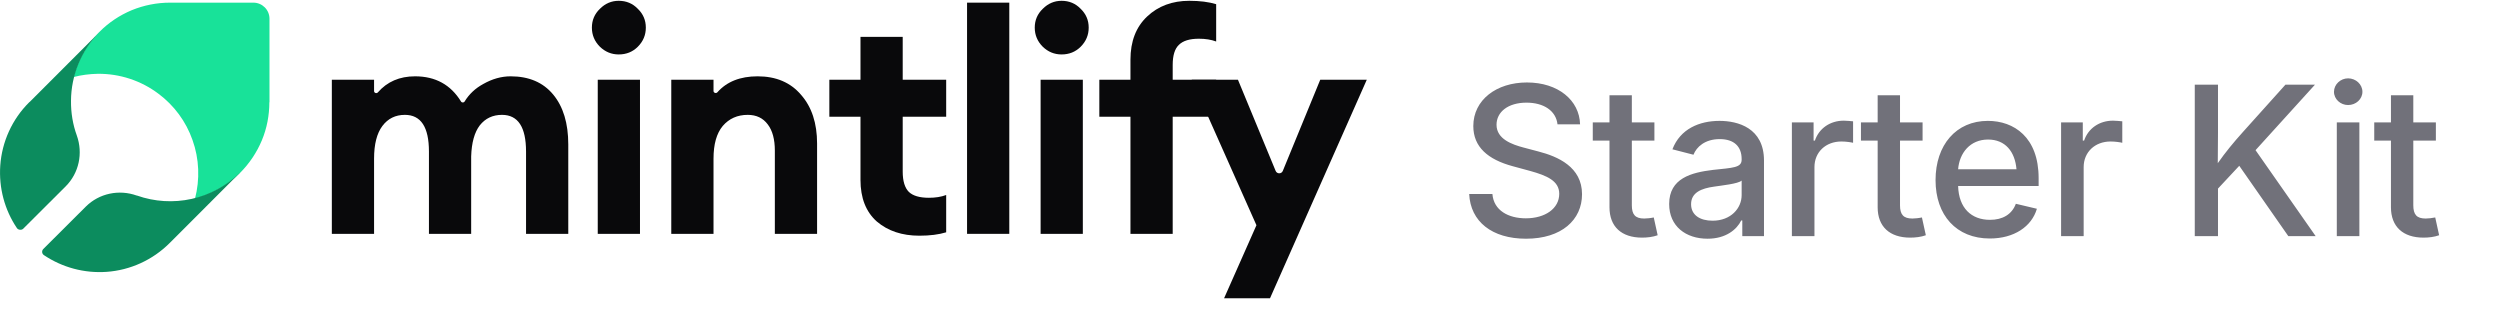
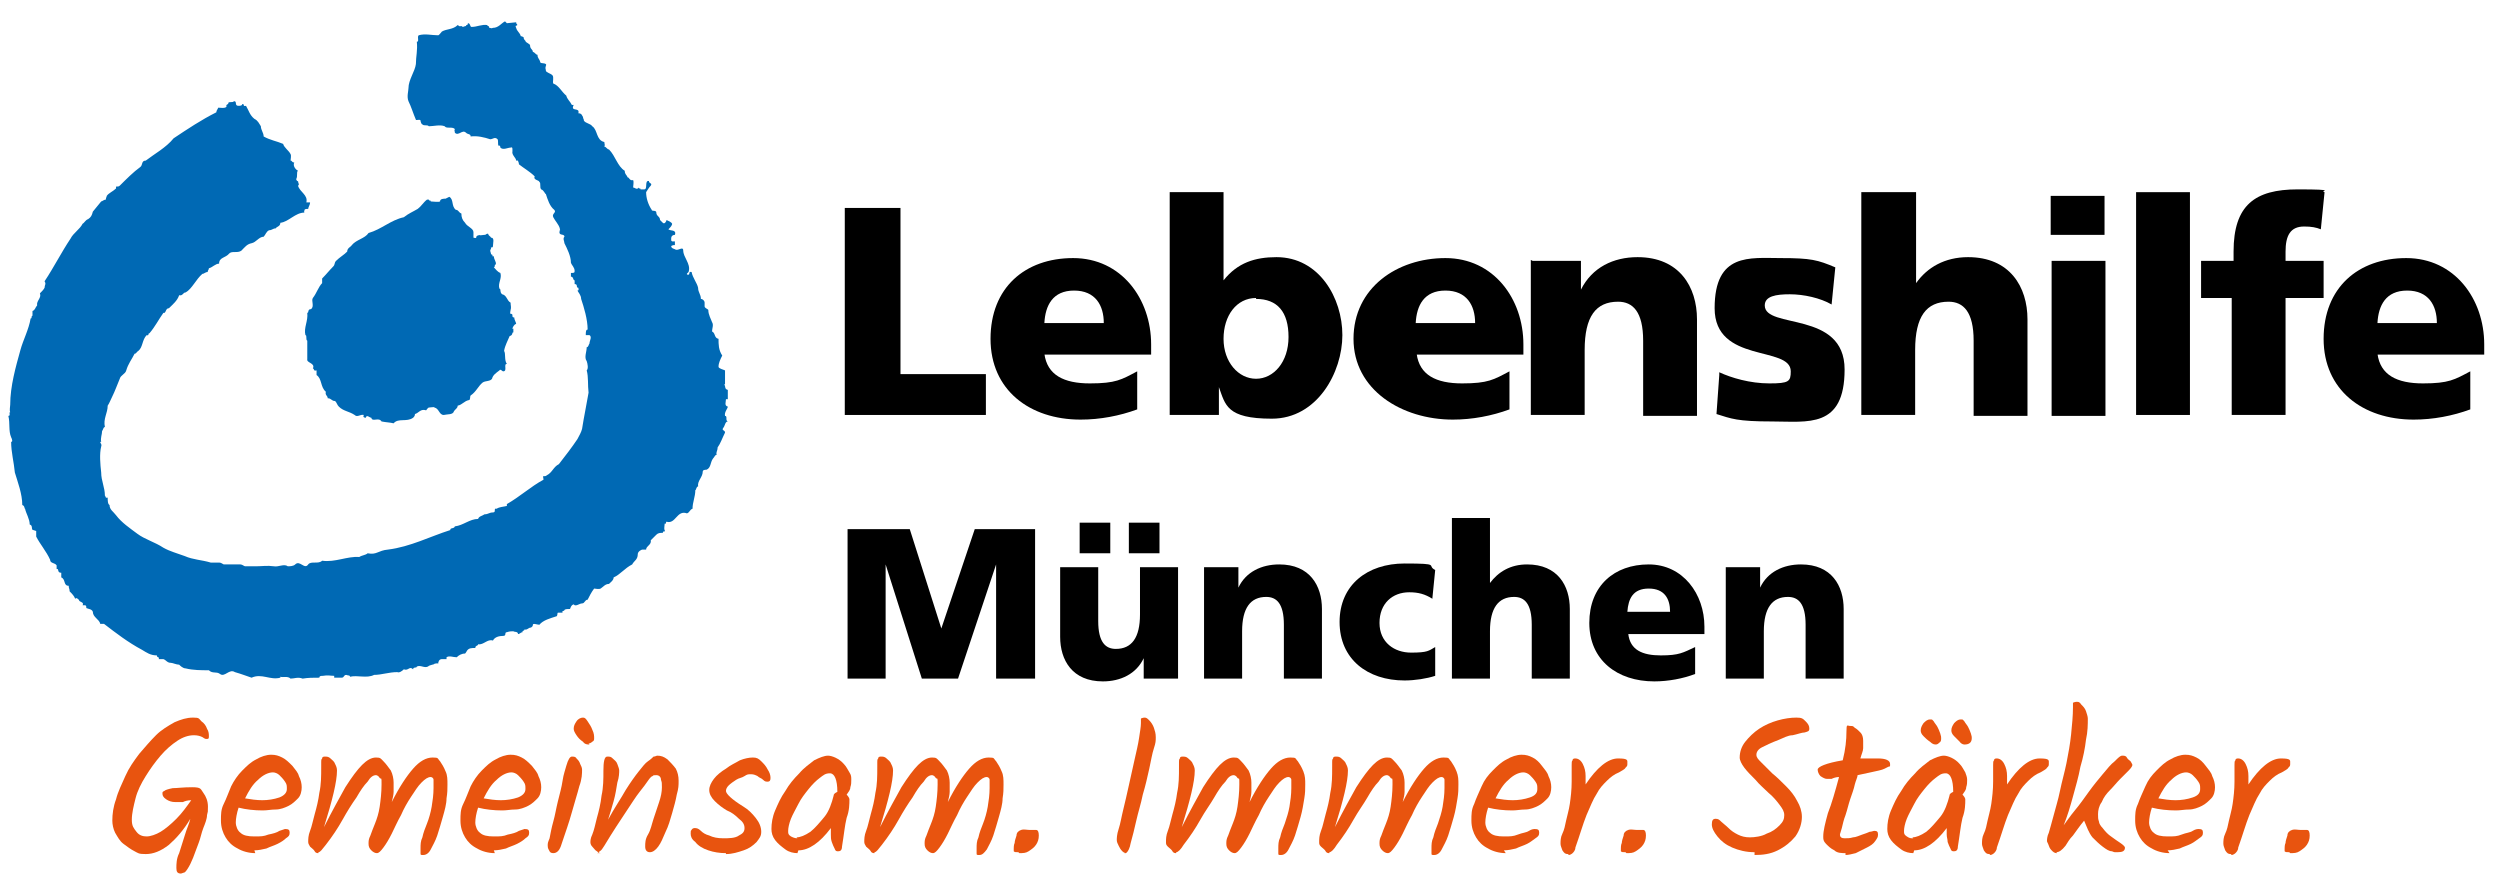
- <svg xmlns="http://www.w3.org/2000/svg" width="180" height="23" viewBox="0 0 180 23" fill="none">
-   <path d="M91.44 21.476H88.133L90.464 16.216L85.802 5.74H89.132L91.847 12.307C91.943 12.536 92.268 12.536 92.362 12.306L95.058 5.74H98.409L91.44 21.476Z" fill="#09090B" />
-   <path d="M81.393 16.837V8.403H79.152V5.74H81.393V4.297C81.393 2.98 81.792 1.944 82.592 1.19C83.391 0.435 84.404 0.058 85.633 0.058C86.387 0.058 87.031 0.139 87.564 0.302V2.988C87.208 2.854 86.794 2.788 86.32 2.788C85.655 2.788 85.174 2.936 84.878 3.232C84.582 3.513 84.434 3.994 84.434 4.674V5.74H87.564V8.403H84.434V16.837H81.393Z" fill="#09090B" />
-   <path d="M76.433 3.92C75.915 3.92 75.463 3.735 75.079 3.365C74.694 2.98 74.502 2.521 74.502 1.989C74.502 1.456 74.694 1.005 75.079 0.635C75.463 0.25 75.915 0.058 76.433 0.058C76.98 0.058 77.438 0.25 77.809 0.635C78.193 1.005 78.386 1.456 78.386 1.989C78.386 2.521 78.193 2.98 77.809 3.365C77.438 3.735 76.98 3.92 76.433 3.92ZM74.924 16.837V5.74H77.964V16.837H74.924Z" fill="#09090B" />
-   <path d="M69.628 16.837V0.191H72.669V16.837H69.628Z" fill="#09090B" />
-   <path d="M66.194 16.97C64.951 16.97 63.93 16.63 63.131 15.949C62.347 15.254 61.955 14.255 61.955 12.953V8.403H59.713V5.74H61.955V2.655H64.995V5.74H68.125V8.403H64.995V12.354C64.995 13.034 65.143 13.523 65.439 13.819C65.735 14.1 66.216 14.24 66.882 14.24C67.355 14.24 67.769 14.174 68.125 14.04V16.726C67.592 16.889 66.948 16.97 66.194 16.97Z" fill="#09090B" />
-   <path d="M48.332 16.837V5.74H51.373V6.551C51.373 6.688 51.559 6.748 51.65 6.646C52.328 5.879 53.293 5.495 54.546 5.495C55.878 5.495 56.921 5.939 57.676 6.827C58.445 7.7 58.83 8.869 58.83 10.334V16.837H55.789V10.844C55.789 10.03 55.619 9.402 55.279 8.958C54.939 8.499 54.458 8.27 53.836 8.27C53.096 8.27 52.497 8.536 52.038 9.069C51.594 9.601 51.373 10.386 51.373 11.421V16.837H48.332Z" fill="#09090B" />
-   <path d="M44.547 3.92C44.029 3.92 43.578 3.735 43.193 3.365C42.809 2.98 42.616 2.521 42.616 1.989C42.616 1.456 42.809 1.005 43.193 0.635C43.578 0.25 44.029 0.058 44.547 0.058C45.095 0.058 45.553 0.25 45.923 0.635C46.308 1.005 46.5 1.456 46.5 1.989C46.5 2.521 46.308 2.98 45.923 3.365C45.553 3.735 45.095 3.92 44.547 3.92ZM43.038 16.837V5.74H46.079V16.837H43.038Z" fill="#09090B" />
-   <path d="M37.875 16.837V10.911C37.875 9.15 37.298 8.27 36.144 8.27C35.478 8.27 34.945 8.521 34.546 9.024C34.161 9.527 33.954 10.275 33.924 11.266V16.837H30.884V10.911C30.884 9.15 30.306 8.27 29.152 8.27C28.472 8.27 27.932 8.536 27.532 9.069C27.133 9.601 26.933 10.386 26.933 11.421V16.837H23.892V5.74H26.933V6.559C26.933 6.695 27.116 6.755 27.206 6.652C27.878 5.881 28.771 5.495 29.885 5.495C31.349 5.495 32.452 6.1 33.193 7.309C33.252 7.404 33.395 7.403 33.454 7.307C33.774 6.78 34.219 6.361 34.79 6.05C35.441 5.68 36.099 5.495 36.765 5.495C38.082 5.495 39.103 5.932 39.828 6.805C40.553 7.678 40.916 8.876 40.916 10.4V16.837H37.875Z" fill="#09090B" />
-   <path d="M19.403 7.362V1.35C19.403 0.705 18.879 0.191 18.244 0.191H12.235C11.291 0.191 10.357 0.378 9.487 0.733C8.618 1.098 7.824 1.621 7.16 2.295L7.114 2.341C6.235 3.23 5.609 4.333 5.291 5.548C5.861 5.399 6.45 5.324 7.039 5.314C8.609 5.296 10.151 5.801 11.403 6.745C12.534 7.586 13.394 8.746 13.861 10.083C14.347 11.438 14.403 12.916 14.039 14.309C15.244 13.991 16.356 13.364 17.244 12.486L17.291 12.439C17.954 11.775 18.487 10.98 18.851 10.111C19.216 9.241 19.393 8.306 19.393 7.362H19.403Z" fill="#18E299" />
-   <path d="M5.112 7.26C5.121 5.416 5.857 3.646 7.151 2.324L2.151 7.326C2.133 7.344 2.114 7.354 2.095 7.372C0.876 8.583 0.14 10.204 0.019 11.918C-0.092 13.52 0.327 15.103 1.22 16.426C1.306 16.552 1.537 16.593 1.667 16.472L4.73 13.417C5.689 12.458 5.987 11.033 5.531 9.757C5.242 8.965 5.103 8.117 5.112 7.26Z" fill="#0C8C5E" />
-   <path d="M17.262 12.44C16.303 13.38 15.102 14.032 13.799 14.321C12.486 14.61 11.127 14.526 9.861 14.079C9.861 14.079 9.851 14.079 9.842 14.079C8.567 13.622 7.142 13.921 6.183 14.871L3.12 17.926C2.99 18.056 3.009 18.27 3.167 18.373C4.489 19.258 6.072 19.686 7.673 19.574C9.386 19.453 10.997 18.717 12.216 17.497L12.263 17.451L17.262 12.449V12.44Z" fill="#0C8C5E" />
-   <text x="105" y="17" font-family="Inter, ui-sans-serif, system-ui, -apple-system, sans-serif" font-size="15" font-weight="500" fill="#71717A" letter-spacing="-0.01em">Starter Kit</text>
+ <svg xmlns="http://www.w3.org/2000/svg" id="Zeichnung" version="1.1" viewBox="0 0 269.3 96.4">
+   <g>
+     <g>
+       <path d="M55.6,2.4s0,.2.1.2c.1.3-.3,0-.1.4.1.4.4.5.5.9.2,0,.2.1.3.1,0,.2.1.3.2.4,0,.2.5.3.5.5,0,.4.3.4.3.7.2,0,.3.3.5.3,0,.4.2.4.3.8,0,.2.8,0,.6.4-.1.3,0,.3,0,.5,0,.2.5.3.7.5.2.2,0,.7.1.9.6.2.9.9,1.4,1.3.1.4.4.6.6,1,0,0,.2,0,.2,0-.4.8.7.2.5.9.4,0,.4.3.5.4,0,.2.1.2.1.4.2.3.7.3.9.6.6.4.4,1.5,1.3,1.7,0,.2.1.3,0,.5.2,0,.3.3.5.3.7.7.9,1.8,1.7,2.3,0,.4.2.4.3.7.2,0,.2.4.6.3.1.2,0,.6,0,.8.2,0,.4.3.6,0,0,.2.2,0,.2.2.1,0,.3,0,.4,0,.4,0,0-1,.5-.9,0,.3.4.2.2.5-.2.2-.3.4-.5.7,0,.6.2,1.3.6,1.9,0,.2.5,0,.5.3,0,.4.4.4.4.8,0,0,.2.2.3.3.2.2.4-.2.4-.3.2.1.5.2.6.4,0,.2-.2.4-.4.6.2.2.9,0,.7.6-.2,0-.4.1-.4.4s0,.2.1.3h.3v.4c-.2,0-.2,0-.4.1,0,.3.4.3.5.4.3.1.8-.4.8.1,0,.7.8,1.4.6,2.2,0,.2-.4.3-.1.4.3,0,0-.4.4-.3.1.6.6,1.2.7,1.7,0,.5.3.7.3,1.2.2,0,.4.2.4.4s0,.2,0,.4c0,.2.4.3.4.4,0,.5.3,1,.4,1.3.2.3,0,.7,0,1,.4.2.2.7.7.8,0,.6,0,1.2.4,1.8-.2.4-.4.8-.4,1.2,0,.2.5.3.7.4v1.5s-.2,0-.1,0c.2.2,0,.5.4.6v1h-.2c0,.3-.2.7.2.8,0,.2-.4.6-.3,1,.3,0,0,.5.3.6-.3,0-.3.5-.5.7-.2.3.2.2.2.5-.3.6-.5,1.2-.8,1.6,0,.4-.2.5-.1.8-.2,0-.2.2-.4.4-.3.4-.2,1-.7,1.2-.1,0-.4,0-.4.2,0,.6-.6,1-.5,1.6-.2,0-.2.4-.3.4,0,.7-.3,1.3-.3,2-.3.1-.3.4-.6.5-1.1-.4-1.2,1.2-2.2.9-.1,0,0,.3-.2.2,0,.2-.1.6,0,.7.1.3-.2,0-.2.3-.3,0-.5,0-.7.2-.1.1-.4.4-.6.6.1.5-.5.6-.5,1-.1,0-.3,0-.4,0-.1,0-.5.2-.5.5,0,.6-.4.7-.6,1.1-.8.4-1.3,1.1-2,1.4,0,.3-.3.5-.5.7-.4,0-.6.3-.9.5-.2.1-.6,0-.7,0-.3.4-.5.8-.7,1.2-.3,0-.3.4-.6.4-.3,0-.7.4-.9.1-.3.1-.3.3-.4.5-.2,0-.5,0-.6.1,0,.2-.3,0-.2.3-.1,0-.3,0-.5,0-.1,0,0,.4-.2.4-.6.2-1.4.4-1.8.9h0c-.2,0-.7-.2-.7,0,0,.2-.1.2-.2.3-.3,0-.4.3-.7.2,0,.2-.3.1-.2.3-.2,0-.3.2-.5.2,0-.3-.4-.2-.5-.3-.2,0-.4,0-.7.1-.3,0,0,.4-.4.4-.4,0-.9.1-1.1.5-.6-.2-1,.5-1.6.4,0,.2-.3.1-.3.4-.4,0-.7,0-.9.3,0,0-.1.2-.2.3-.4,0-.7.2-.9.4-.4,0-.8-.2-1.1,0,0,0,0,.1,0,.2-.2,0-.4,0-.5,0-.3,0-.4.3-.4.5,0-.1-.4,0-.4,0,0,.1-.5.1-.7.3-.4.2-.8-.2-1.2,0,0,.2-.4,0-.4.3-.4-.4-.5.2-1,0-.2.2-.5.4-.7.3-.9,0-1.7.3-2.5.3h0c-.8.4-1.8,0-2.6.2,0-.2-.2-.1-.4-.2-.3,0-.2.3-.5.3-.2,0-.6,0-.8,0,0,0,0-.3,0-.2-.4,0-.7-.1-1.2,0-.2,0-.4,0-.4.2-.7,0-1.2,0-1.8.1h0c-.5-.2-.9,0-1.3,0-.3-.3-.8-.1-1.1-.2,0,0,0,0,0,.1-1.1.3-2-.5-3.1,0-.6-.2-1.1-.4-1.8-.6-.6-.4-1.1.6-1.6.2-.4-.3-.8,0-1.2-.4-.8,0-1.7,0-2.5-.2-.3,0-.6-.3-.7-.4-.3,0-.7-.2-.9-.2-.4,0-.5-.3-.8-.4h-.5c.1-.3-.2-.1-.2-.4-.7,0-1.1-.3-1.6-.6-1.5-.8-2.8-1.8-4.1-2.8,0,0-.3,0-.4,0-.1-.5-.8-.7-.8-1.3-.1-.3-.5-.3-.7-.4,0-.2,0-.2-.1-.3h-.3c.2-.4-.4-.3-.4-.6-.1,0-.2-.3-.4-.1-.1-.3-.4-.6-.6-.8,0-.3-.1-.3-.1-.6-.6,0-.3-.7-.8-.9,0-.2,0-.5,0-.5-.5,0-.2-.5-.5-.4,0-.1,0-.3,0-.4-.2-.3-.7-.2-.7-.6-.4-.9-1.1-1.7-1.5-2.5,0-.2,0-.4,0-.6,0,0,0,0-.3-.1-.3,0,0-.5-.4-.6,0-.6-.4-1.2-.5-1.7-.1,0,0-.3-.3-.4,0-1.2-.5-2.5-.8-3.5-.1-1.1-.4-2.2-.4-3.3.2,0,.1-.3,0-.5-.3-.7-.1-1.5-.3-2.3.3,0,0-.4.2-.4-.1-.2,0-.6,0-.8,0-2,.6-4.1,1.1-5.9.3-1.1.9-2.2,1.1-3.4.2,0,0-.2.2-.3v-.5c.3-.1.3-.4.5-.6-.1-.5.5-.8.3-1.3.2-.2.4-.4.5-.6,0-.3.2-.4,0-.7,1-1.5,1.8-3.1,2.8-4.6.3-.6,1-1,1.3-1.6.2-.1.3-.4.6-.5.3-.2.4-.4.5-.8.3-.4.6-.7.9-1.1.1,0,.3-.2.5-.2,0-.2.1-.3.1-.4.2-.3.7-.5,1-.8,0,0,0-.1,0-.2.2,0,.3,0,.4-.1.7-.7,1.5-1.5,2.2-2,.3-.2.1-.7.6-.7.9-.7,2.2-1.4,3-2.4,1.5-1,3-2,4.6-2.8,0-.2.2-.4.2-.5.3,0,.7.1.9-.1-.1-.3.2-.2.2-.4,0-.2.5,0,.6-.2.4,0,0,.5.5.5.1,0,.4,0,.4-.2.3,0,0,.3.4.2.3.5.4,1,.9,1.4.4.2.5.5.7.8,0,.4.3.7.3,1.1.7.4,1.4.5,2.1.8.1.4.6.7.8,1.1.1.2,0,.5,0,.7.2,0,.1.2.4.2-.2.4.2.8.4.9-.2.1,0,.6-.2.9,0,0,.1.3.2.2,0,.2.2.4,0,.5.2.7,1.1,1,.9,1.8.1,0,.4,0,.4,0,0,.3-.2.5-.2.7-.2,0-.3,0-.4.1,0,.2-.1.2,0,.3-1,0-1.7,1-2.6,1.1,0,.4-.4.4-.5.6-.3,0-.4.2-.7.2-.3.1-.4.5-.6.7-.5,0-.8.6-1.3.7-.5.1-.7.4-1.1.8-.4.3-1,0-1.3.3-.4.5-1.1.4-1.1,1.1-.4,0-.7.4-1.1.5,0,.2-.2.3-.1.4-.3,0-.4.2-.6.2-.7.6-1.1,1.6-1.8,2-.3,0-.3.4-.7.3-.2.6-.7,1-1.1,1.4-.4,0-.3.6-.6.5-.5.7-.9,1.5-1.5,2.2-.2,0,0,.3-.3.2-.5.5-.4,1.3-.9,1.7-.2.1-.2.3-.4.3-.3.6-.7,1.1-.9,1.8-.1.4-.6.5-.7.9-.3.7-.5,1.3-.8,1.9-.2.4-.3.7-.5,1,0,.8-.5,1.4-.3,2.3-.2,0-.2.4-.3.4,0,.4-.2.8-.1,1.2,0,0,0,0-.1,0,0,.2.2.2.1.5-.2.8-.1,1.9,0,2.8,0,.9.4,1.6.4,2.5.1,0,0,.3.3.2,0,.3,0,.7.2.8,0,.5.4.7.7,1.1.6.8,1.5,1.4,2.3,2,.8.6,1.9.9,2.8,1.5.7.4,1.5.6,2.3.9.9.4,1.8.4,2.8.7h.9c.2,0,.3.1.5.2.6,0,1.2,0,1.8,0,.2,0,.4.2.5.2.4,0,.8,0,1.2,0h0c.6,0,1.2-.1,1.9,0h0c.5.1,1.1-.3,1.5,0,.2,0,.6,0,.8-.2.5-.5,1,.6,1.4,0,.3-.4,1.1,0,1.5-.4,1.4.2,2.7-.5,4-.4.3-.2.7-.2.9-.4,1,.2,1.1-.3,2.2-.4,2.4-.3,4.5-1.4,6.7-2.1,0-.3.4-.1.5-.4.9-.1,1.6-.8,2.5-.8.1-.3.4-.3.7-.5.4,0,.5-.2.9-.2s0-.5.4-.4c.3-.2.7-.2,1.1-.3v-.2c1.4-.8,2.6-1.9,3.9-2.6.1,0,0-.2,0-.4.2,0,.3,0,.4-.1.6-.3.7-.9,1.3-1.2.7-.9,1.4-1.8,2-2.7.2-.4.4-.7.5-1.1.2-1.3.5-2.7.7-3.9-.1-.8,0-1.7-.2-2.4.2-.2.1-.7,0-1-.3-.4,0-1,0-1.5.2,0,.2-.3.3-.4,0-.3.3-.7,0-.9,0,0-.3,0-.4,0,0-.3,0-.6.2-.6,0-1.1-.4-2.4-.7-3.3,0-.4-.3-.7-.4-.9.2,0,.1-.2.1-.3-.3,0,0-.4-.4-.4,0-.1,0-.3,0-.4-.2,0-.1-.4-.4-.4,0-.1,0-.4,0-.4.3,0,.4,0,.4-.2,0-.4-.3-.6-.4-.9,0-.7-.4-1.5-.7-2.1,0-.2-.2-.5,0-.7,0-.4-.7,0-.5-.7.1,0,0,0,0-.2-.1-.4-.5-.8-.7-1.2-.2-.4.4-.5.1-.8-.5-.4-.7-1.1-.9-1.7-.1,0-.2-.4-.5-.5-.2-.2,0-.7-.2-.8,0-.2-.7-.2-.5-.6,0,0,.1,0,0,0-.5-.5-1.2-.9-1.7-1.3,0-.2-.1-.3-.1-.4h-.2c0-.3-.5-.6-.4-1,0,0,0-.1,0-.2,0-.1,0-.3-.2-.2-.3,0-.8.3-1.1,0,0,0,0-.3-.2-.2-.1-.2,0-.5-.1-.7-.3-.3-.5,0-.8,0-.6-.2-1.4-.4-2.1-.3,0-.3-.3-.2-.5-.4-.4-.4-.8.4-1.2,0,0-.2-.1-.2,0-.4-.3-.3-.9,0-1.1-.3-.5-.2-1.2,0-1.7,0-.2-.2-.5,0-.7-.2-.1,0-.2-.3-.2-.4,0-.2-.5,0-.5-.1-.3-.7-.5-1.4-.8-2-.2-.5,0-1.1,0-1.4,0-.9.7-1.8.8-2.6,0-.8.2-1.5.1-2.4.3,0,0-.5.2-.7.7-.2,1.4,0,2.1,0,.1,0,.3-.3.4-.4.5-.3,1.2-.2,1.7-.7.1,0,.1.2.4.1.2.2.3,0,.5,0,0-.2.2,0,.2-.3.3,0,.2.4.4.4.6,0,1.1-.3,1.7-.2,0,.2.2,0,.2.3.2,0,.2.1.4,0,.6,0,.9-.5,1.3-.7l.2.2Z" style="fill: #0069b4;" />
+       <path d="M48.4,21.2c.5.3.2,1,.7,1.4.3,0,.3.3.6.4,0,.4.1.7.4,1,.2.4.9.6.9,1,0,.3,0,.4,0,.6.1,0,.2.1.3,0,0-.3.3-.2.3-.3.1.1.4,0,.6,0s.2-.2.4-.1c0,.2.2.2.3.4.4,0,.2.6.2.9s-.3,0-.2.3c-.2.2,0,.4,0,.6.3,0,0,.3.3.2,0,.4.3.6.2.9-.2,0,0,.2-.2.3.2.2.4.5.7.6.2.6-.3,1.1-.1,1.7.2,0,0,.4.3.6.5.1.5.7.9.9,0,.3.1.5,0,.8h0c0,.1-.1.4,0,.4.4,0,0,.4.4.4,0,.3.2.5.2.7-.2,0-.4.4-.4.5s0,0,.1,0v.4c-.2,0,0,.3-.4.4-.2.5-.5,1-.6,1.6.2.3,0,1,.3,1.4-.4,0,.1.8-.4.8-.1,0-.3-.3-.4-.1-.4.3-.7.5-.8.9-.2.3-.7.2-1,.4-.5.4-.7,1-1.3,1.4-.1.1,0,.5-.2.5-.5.1-.7.5-1.2.6,0,.3-.3.4-.4.6-.1.4-.7.3-1.1.4-.5,0-.5-.7-1-.8,0-.1-.4,0-.6,0-.1,0-.2.2-.3.3-.6-.2-.8.3-1.2.4,0,.2-.1.3-.2.4-.7.5-1.6,0-2.1.6-.4-.1-.8-.1-1.3-.2-.3-.5-1,.1-1.1-.4-.2,0-.5-.4-.6,0,0,0-.4,0-.2-.3-.4-.1-.7.3-1,0-.6-.4-1.2-.4-1.7-.9-.2-.2-.2-.4-.4-.6-.4,0-.4-.3-.8-.3,0-.3-.3-.3-.2-.7-.6-.5-.4-1.4-1-1.8v-.5c-.4.1-.2-.2-.4-.2.3-.6-.7-.6-.6-1,0-.6,0-1.4,0-2-.2-.1,0-.6-.2-.6-.2-.8.3-1.5.2-2.4.2,0,0-.4.4-.4.4-.3,0-.9.2-1.2.4-.5.6-1.2,1-1.6,0-.1,0-.4,0-.5.4-.4.8-.9,1.2-1.3.2-.2.1-.4.3-.6.4-.4.8-.6,1.2-1,0-.4.4-.5.5-.7.5-.6,1.4-.7,1.8-1.3,1.4-.4,2.4-1.4,3.8-1.7.5-.4,1-.6,1.5-.9.4-.3.6-.7,1-1h.2c0,.2.2,0,.2.2.3,0,.8.1,1,0,0-.3.4-.3.6-.3Z" style="fill: #0069b4;" />
+     </g>
+     <g>
+       <path d="M91,22.4h6v17.9h9.2v4.4h-15.2v-22.3Z" />
+       <path d="M112.5,38.1c.3,2.3,2.1,3.2,4.9,3.2s3.4-.4,5.1-1.3v4.1c-1.9.7-4,1.1-6.1,1.1-5.5,0-9.7-3.2-9.7-8.7s3.7-8.7,8.9-8.7,8.4,4.4,8.4,9.3v1.1h-11.5ZM118.9,34.8c0-1.9-.9-3.5-3.2-3.5s-3.1,1.6-3.2,3.5h6.4Z" />
+       <path d="M126,20.7h5.8v9.5h0c1.5-1.9,3.4-2.5,5.7-2.5,4.6,0,7.1,4.4,7.1,8.4s-2.7,9-7.6,9-5-1.5-5.7-3.4h0v3h-5.3v-24ZM135.3,32.1c-2.1,0-3.5,1.9-3.5,4.4s1.6,4.3,3.5,4.3,3.5-1.8,3.5-4.5-1.2-4.1-3.5-4.1Z" />
+       <path d="M152.6,38.1c.3,2.3,2.1,3.2,4.9,3.2s3.4-.4,5.1-1.3v4.1c-1.9.7-4,1.1-6.1,1.1-5.5,0-10.7-3.2-10.7-8.7s4.7-8.7,9.9-8.7,8.4,4.4,8.4,9.3v1.1h-11.5ZM158.9,34.8c0-1.9-.9-3.5-3.2-3.5s-3.1,1.6-3.2,3.5h6.4Z" />
+       <path d="M165.1,28.1h5.2v3.1h0c1.2-2.4,3.5-3.5,6.1-3.5,4.5,0,6.4,3.2,6.4,6.7v10.4h-5.8v-8.1c0-3.1-1.1-4.2-2.7-4.2-2.4,0-3.6,1.6-3.6,5.2v7h-5.8v-16.7Z" />
+       <path d="M185.2,40.1c1.3.6,3.3,1.2,5.4,1.2s2.3-.2,2.3-1.3c0-2.8-8.2-.8-8.2-6.8s3.8-5.4,7.1-5.4,4,.2,5.9,1l-.4,4c-1.2-.7-3-1.1-4.5-1.1s-2.7.2-2.7,1.2c0,2.6,8.6.5,8.6,6.9s-4,5.6-7.8,5.6-4.4-.3-6-.8l.3-4.2Z" />
+       <path d="M200.6,20.7h5.8v9.8h0c1.2-1.7,3.1-2.8,5.6-2.8,4.5,0,6.4,3.2,6.4,6.7v10.4h-5.8v-8.1c0-3.1-1.1-4.2-2.7-4.2-2.4,0-3.6,1.6-3.6,5.2v7h-5.8v-24Z" />
+       <path d="M221,28.1h5.8v16.7h-5.8v-16.7ZM226.7,25.3h-5.8v-4.2h5.8v4.2Z" />
+       <path d="M230.1,20.7h5.8v24h-5.8v-24Z" />
+       <path d="M240.5,32.1h-3.4v-4h3.5v-1c0-5,2.3-6.7,6.9-6.7s2.2.2,2.9.3l-.4,4c-.5-.2-1-.3-1.8-.3-1.5,0-2,1-2,2.7v1h4.1v4h-4.1v12.6h-5.8v-12.6Z" />
+       <path d="M256.1,38.1c.3,2.3,2.1,3.2,4.9,3.2s3.4-.4,5.1-1.3v4.1c-1.9.7-4,1.1-6.1,1.1-5.5,0-9.7-3.2-9.7-8.7s3.7-8.7,8.9-8.7,8.4,4.4,8.4,9.3v1.1h-11.5ZM262.5,34.8c0-1.9-.9-3.5-3.2-3.5s-3.1,1.6-3.2,3.5h6.4Z" />
+     </g>
+     <path d="M91.3,57h6.7l3.4,10.7h0l3.6-10.7h6.5v16.1h-4.2v-12.3c0,0,0,0,0,0l-4.1,12.3h-3.9l-3.9-12.3h0v12.3c0,0-4.1,0-4.1,0v-16.1Z" />
+     <path d="M121.6,56.3h3.3v3.3h-3.3v-3.3ZM116.3,56.3h3.3v3.3h-3.3v-3.3ZM127,73.1h-3.8v-2.2h0c-.8,1.7-2.5,2.5-4.4,2.5-3.3,0-4.6-2.3-4.6-4.8v-7.5h4.1v5.8c0,2.3.8,3,1.9,3,1.7,0,2.6-1.2,2.6-3.7v-5.1h4.1v12Z" />
+     <path d="M129.6,61.1h3.8v2.2h0c.8-1.7,2.5-2.5,4.4-2.5,3.3,0,4.6,2.3,4.6,4.8v7.5h-4.1v-5.8c0-2.3-.8-3-1.9-3-1.7,0-2.6,1.2-2.6,3.7v5.1h-4.1v-12Z" />
+     <path d="M154.3,64.5c-.8-.5-1.5-.7-2.5-.7-1.8,0-3.2,1.2-3.2,3.3s1.6,3.2,3.4,3.2,1.9-.2,2.6-.6v3.1c-.9.3-2.2.5-3.3.5-4,0-7-2.3-7-6.3s3-6.3,7-6.3,2.3.2,3.3.7l-.3,3Z" />
+     <path d="M156.4,55.8h4.1v7h0c.9-1.2,2.2-2,4-2,3.3,0,4.6,2.3,4.6,4.8v7.5h-4.1v-5.8c0-2.3-.8-3-1.9-3-1.7,0-2.6,1.2-2.6,3.7v5.1h-4.1v-17.2Z" />
+     <path d="M175.4,68.3c.2,1.7,1.5,2.3,3.5,2.3s2.4-.3,3.7-.9v2.9c-1.3.5-2.9.8-4.4.8-4,0-7-2.3-7-6.3s2.7-6.3,6.4-6.3,6,3.2,6,6.7v.8h-8.3ZM179.9,65.9c0-1.4-.6-2.5-2.3-2.5s-2.2,1.1-2.3,2.5h4.6Z" />
+     <path d="M185.8,61.1h3.8v2.2h0c.8-1.7,2.5-2.5,4.4-2.5,3.3,0,4.6,2.3,4.6,4.8v7.5h-4.1v-5.8c0-2.3-.8-3-1.9-3-1.7,0-2.6,1.2-2.6,3.7v5.1h-4.1v-12Z" />
+   </g>
+   <g>
+     <path d="M19.5,94.1c-.4,0-.5-.2-.5-.6s0-1,.3-1.6c.2-.6.4-1.3.6-1.9.2-.7.5-1.3.6-1.8h0c-.7,1.2-1.5,2.1-2.3,2.8-.9.7-1.7,1-2.5,1s-.8-.1-1.2-.3c-.4-.2-.8-.5-1.2-.8s-.6-.7-.9-1.2c-.2-.4-.3-.9-.3-1.3,0-.7.1-1.5.4-2.3.2-.8.6-1.6,1-2.5s.9-1.6,1.5-2.4c.6-.7,1.2-1.4,1.8-2,.6-.6,1.3-1,2-1.4.7-.3,1.3-.5,2-.5s.6.1.9.4c.3.2.5.5.6.8.2.3.2.6.2.8s0,.3-.2.3-.2,0-.5-.2c-.2-.1-.5-.2-.9-.2-.6,0-1.2.2-1.8.6-.6.4-1.2.9-1.8,1.6-.6.7-1.1,1.4-1.6,2.2-.5.8-.9,1.6-1.1,2.4s-.4,1.6-.4,2.3.2.9.5,1.3c.3.4.7.5,1.1.5s1-.2,1.5-.5,1.1-.8,1.7-1.4c.6-.6,1.1-1.3,1.6-2h0c-.4,0-.7.1-.9.2-.3,0-.5,0-.8,0-.4,0-.7-.1-1-.3-.3-.2-.4-.4-.4-.6s0-.2.2-.3c.1-.1.4-.2.9-.3.5,0,1.1-.1,2.1-.1s.9.2,1.2.6c.3.4.5.9.5,1.5s0,.5-.1.9c0,.4-.2.9-.4,1.4-.2.5-.3,1.1-.5,1.6s-.4,1.1-.6,1.6c-.2.5-.4.9-.6,1.2s-.3.4-.4.4Z" style="fill: #e8540f;" />
+     <path d="M27.5,91.9c-.7,0-1.4-.2-1.9-.5-.6-.3-1-.7-1.3-1.2-.3-.5-.5-1.1-.5-1.8s0-1.2.3-1.8.5-1.2.8-1.9c.3-.6.7-1.2,1.2-1.7.5-.5.9-.9,1.5-1.2.5-.3,1.1-.5,1.6-.5s.8.1,1.2.3c.4.2.7.5,1.1.9.3.4.6.7.7,1.1.2.4.3.8.3,1.2s-.1.9-.4,1.2c-.3.3-.6.6-1,.8s-.9.4-1.4.4c-.5,0-.9.1-1.4.1-.9,0-1.8-.1-2.6-.3-.2.6-.3,1.2-.3,1.6s.2.9.5,1.1c.3.3.8.4,1.5.4s1,0,1.5-.2c.5-.1.9-.2,1.2-.4.3-.1.6-.2.6-.2.4,0,.5.1.5.4s-.1.4-.4.6c-.2.2-.5.4-.9.6-.4.2-.8.3-1.2.5-.4.1-.9.2-1.3.2ZM28.2,86.2c.7,0,1.3-.1,1.9-.3.5-.2.8-.5.8-.9s0-.5-.2-.8c-.2-.3-.4-.5-.6-.7-.2-.2-.5-.3-.7-.3-.5,0-1.1.3-1.6.8-.6.5-1,1.2-1.4,2,.6.1,1.2.2,1.9.2Z" style="fill: #e8540f;" />
+     <path d="M34.3,91.9c-.1,0-.3,0-.4-.2s-.3-.3-.5-.5c-.1-.2-.2-.3-.2-.5,0-.3,0-.7.2-1.2.2-.5.3-1.1.5-1.8.2-.7.4-1.5.5-2.3.2-.9.2-1.8.2-2.8s0-.7.1-.9c0-.2.2-.2.3-.2.2,0,.4,0,.6.2.2.2.4.3.5.6.1.2.2.4.2.7,0,1.2-.5,3.2-1.4,6.1h0c.9-1.8,1.7-3.2,2.3-4.3.7-1.1,1.3-1.9,1.8-2.4.5-.5,1-.8,1.5-.8s.5.1.8.4c.3.3.5.6.8,1,.2.4.3.9.3,1.3s0,.6,0,1c0,.3-.1.7-.2,1.1h0c.8-1.6,1.6-2.8,2.3-3.6s1.4-1.2,2.1-1.2.5.1.8.4c.2.3.4.6.6,1.1.2.4.2.9.2,1.4s0,.9-.1,1.5c0,.6-.2,1.3-.4,2-.2.7-.4,1.4-.6,2s-.5,1.1-.7,1.5-.5.6-.8.6-.3,0-.3-.2c0-.1,0-.3,0-.5,0-.4,0-.8.2-1.2.1-.5.3-1,.5-1.5s.4-1.2.5-1.8.2-1.3.2-2,0-.6,0-.9c0-.2-.2-.3-.3-.3-.3,0-.6.2-1,.6-.4.4-.7.9-1.1,1.5-.4.6-.8,1.3-1.1,2-.4.7-.7,1.4-1,2-.3.6-.6,1.1-.9,1.5s-.5.6-.7.6-.4-.1-.6-.3c-.2-.2-.3-.4-.3-.7s0-.5.2-.9c.1-.3.3-.8.5-1.3.2-.5.4-1.1.5-1.8s.2-1.5.2-2.4,0-.5-.2-.7c-.1-.2-.3-.3-.4-.3-.3,0-.6.2-.9.7-.4.4-.8,1-1.2,1.7-.5.7-1,1.5-1.5,2.4-.5.9-1.1,1.8-1.8,2.7-.4.5-.6.8-.8.8Z" style="fill: #e8540f;" />
+     <path d="M53.3,91.9c-.7,0-1.4-.2-1.9-.5-.6-.3-1-.7-1.3-1.2-.3-.5-.5-1.1-.5-1.8s0-1.2.3-1.8.5-1.2.8-1.9c.3-.6.7-1.2,1.2-1.7.5-.5.9-.9,1.5-1.2.5-.3,1.1-.5,1.6-.5s.8.1,1.2.3c.4.2.7.5,1.1.9.3.4.6.7.7,1.1.2.4.3.8.3,1.2s-.1.9-.4,1.2c-.3.3-.6.6-1,.8s-.9.4-1.4.4c-.5,0-.9.1-1.4.1-.9,0-1.8-.1-2.6-.3-.2.6-.3,1.2-.3,1.6s.2.9.5,1.1c.3.3.8.4,1.5.4s1,0,1.5-.2c.5-.1.9-.2,1.2-.4.3-.1.6-.2.6-.2.4,0,.5.1.5.4s-.1.4-.4.6c-.2.2-.5.4-.9.6-.4.2-.8.3-1.2.5-.4.1-.9.2-1.3.2ZM53.9,86.2c.7,0,1.3-.1,1.9-.3.5-.2.8-.5.8-.9s0-.5-.2-.8c-.2-.3-.4-.5-.6-.7-.2-.2-.5-.3-.7-.3-.5,0-1.1.3-1.6.8-.6.5-1,1.2-1.4,2,.6.1,1.2.2,1.9.2Z" style="fill: #e8540f;" />
+     <path d="M59.7,91.9c-.2,0-.4,0-.5-.2-.1-.2-.2-.3-.2-.6s0-.3.2-.8c.1-.5.2-1.1.4-1.8.2-.7.3-1.4.5-2.2s.4-1.5.5-2.2.3-1.2.4-1.6c.2-.7.4-1,.6-1s.4,0,.5.2c.2.2.3.3.4.6.1.2.2.4.2.6,0,.4,0,1-.3,1.8-.2.8-.5,1.7-.8,2.8-.3,1.1-.7,2.2-1.1,3.4-.2.7-.5,1-.9,1ZM63.5,80.2c-.2,0-.5,0-.7-.3-.3-.2-.5-.4-.7-.7-.2-.3-.3-.5-.3-.7,0-.3.1-.5.3-.8s.5-.4.7-.4.3.1.5.4.4.6.5.9c.2.4.2.7.2.9s0,.3-.2.4c-.1.1-.3.2-.4.2Z" style="fill: #e8540f;" />
+     <path d="M64.8,91.9c-.1,0-.3,0-.5-.2-.2-.1-.3-.3-.5-.5s-.2-.4-.2-.5,0-.4.2-.8c.2-.5.3-1,.5-1.8.2-.7.4-1.5.5-2.4.2-.9.2-1.8.2-2.7s.1-1.5.4-1.5.4,0,.6.2c.2.2.4.3.5.6s.2.5.2.7,0,.7-.2,1.3c-.1.6-.2,1.3-.4,2-.2.7-.4,1.4-.6,2h0c.7-1.3,1.4-2.3,1.9-3.2.5-.8,1-1.5,1.4-2s.7-.9,1-1.1c.3-.2.5-.4.6-.5.2,0,.3-.1.4-.1.4,0,.7.1,1.1.4.3.3.6.6.9,1,.2.4.3.8.3,1.3s0,.8-.2,1.5c-.1.6-.3,1.3-.5,2-.2.7-.4,1.4-.7,2-.3.7-.5,1.2-.8,1.6-.3.4-.6.6-.9.6s-.5-.2-.5-.6,0-.8.3-1.3.4-1.1.6-1.7c.2-.6.4-1.2.6-1.8.2-.6.3-1.1.3-1.6s0-.5-.1-.8c0-.3-.2-.5-.5-.5s-.3,0-.4.1c-.1,0-.3.2-.5.5-.2.3-.5.7-.9,1.2-.4.5-.9,1.3-1.5,2.2-.6.9-1.4,2.1-2.3,3.6-.2.3-.3.5-.5.6-.1.1-.2.2-.3.2Z" style="fill: #e8540f;" />
+     <path d="M78.2,91.9c-.7,0-1.3-.1-1.9-.3s-1.1-.5-1.4-.9c-.4-.3-.5-.6-.5-.9s0-.3.1-.4c0-.1.2-.2.3-.2.2,0,.4,0,.7.3.2.2.5.4.9.5.4.2.9.3,1.5.3s1.3,0,1.7-.3c.4-.2.6-.4.6-.8s-.2-.7-.6-1c-.4-.4-.8-.7-1.3-.9-.5-.3-.9-.6-1.3-1-.4-.4-.6-.8-.6-1.2s.2-.8.5-1.2c.3-.4.8-.8,1.3-1.1.5-.4,1-.6,1.5-.9.5-.2,1-.3,1.4-.3s.6.1.9.4.5.5.7.9c.2.3.3.6.3.9s-.1.4-.3.4-.3,0-.5-.2-.4-.2-.6-.4c-.2-.1-.4-.2-.7-.2s-.4,0-.7.2-.6.2-.9.4c-.3.2-.6.4-.8.6-.2.2-.3.4-.3.6,0,.3.6.9,1.9,1.7.5.3.9.7,1.3,1.2s.6,1,.6,1.5-.2.7-.5,1.1c-.4.4-.8.7-1.4.9-.6.2-1.2.4-1.9.4Z" style="fill: #e8540f;" />
+     <path d="M85.9,91.9c-.4,0-.9-.1-1.3-.4-.4-.3-.8-.6-1.1-1s-.4-.8-.4-1.2c0-.6.1-1.3.4-2,.3-.7.6-1.4,1.1-2.1.4-.7.9-1.3,1.5-1.9.5-.6,1.1-1,1.6-1.4.6-.3,1.1-.5,1.5-.5s1.2.3,1.7.9c.3.3.4.6.6.9s.2.5.2.8,0,.5-.1.8c0,.3-.2.5-.4.8.2.2.3.4.3.5,0,.5,0,1.2-.3,2-.2.8-.3,1.9-.5,3.1,0,.4-.2.5-.4.5s-.3,0-.4-.3c-.1-.2-.2-.4-.3-.7s-.1-.5-.1-.8c0-.3,0-.5,0-.7-1.2,1.6-2.4,2.4-3.5,2.4ZM85.8,90.2c.4,0,.9-.2,1.5-.6.5-.4,1-1,1.5-1.6s.8-1.5,1-2.3c0-.2.2-.3.4-.4,0-1.3-.3-2-.8-2s-.7.2-1.1.5c-.4.3-.8.7-1.2,1.2-.4.5-.8,1-1.1,1.6-.3.6-.6,1.1-.8,1.6-.2.5-.3,1-.3,1.3s0,.4.3.6c.2.1.4.2.7.2Z" style="fill: #e8540f;" />
+     <path d="M94.2,91.9c-.1,0-.3,0-.4-.2s-.3-.3-.5-.5c-.1-.2-.2-.3-.2-.5,0-.3,0-.7.2-1.2.2-.5.3-1.1.5-1.8.2-.7.4-1.5.5-2.3.2-.9.2-1.8.2-2.8s0-.7.1-.9c0-.2.2-.2.3-.2.2,0,.4,0,.6.2.2.2.4.3.5.6.1.2.2.4.2.7,0,1.2-.5,3.2-1.4,6.1h0c.9-1.8,1.7-3.2,2.3-4.3.7-1.1,1.3-1.9,1.8-2.4.5-.5,1-.8,1.5-.8s.5.1.8.4c.3.3.5.6.8,1,.2.4.3.9.3,1.3s0,.6,0,1c0,.3-.1.7-.2,1.1h0c.8-1.6,1.6-2.8,2.3-3.6s1.4-1.2,2.1-1.2.5.1.8.4c.2.3.4.6.6,1.1.2.4.2.9.2,1.4s0,.9-.1,1.5c0,.6-.2,1.3-.4,2-.2.7-.4,1.4-.6,2-.2.6-.5,1.1-.7,1.5-.3.4-.5.6-.8.6s-.3,0-.3-.2c0-.1,0-.3,0-.5,0-.4,0-.8.2-1.2.1-.5.3-1,.5-1.5s.4-1.2.5-1.8c.1-.6.2-1.3.2-2s0-.6,0-.9c0-.2-.2-.3-.3-.3-.3,0-.6.2-1,.6-.4.4-.7.9-1.1,1.5-.4.6-.8,1.3-1.1,2-.4.7-.7,1.4-1,2-.3.6-.6,1.1-.9,1.5s-.5.6-.7.6-.4-.1-.6-.3c-.2-.2-.3-.4-.3-.7s0-.5.2-.9c.1-.3.3-.8.5-1.3.2-.5.4-1.1.5-1.8s.2-1.5.2-2.4,0-.5-.2-.7c-.1-.2-.3-.3-.4-.3-.3,0-.6.2-.9.7-.4.4-.8,1-1.2,1.7-.5.7-1,1.5-1.5,2.4-.5.9-1.1,1.8-1.8,2.7-.4.5-.6.8-.8.8Z" style="fill: #e8540f;" />
+     <path d="M109.7,91.8c-.3,0-.4,0-.5-.1,0,0,0-.2,0-.3s0-.4.1-.6c0-.2.1-.5.2-.8,0-.3.2-.5.5-.6s.6,0,.9,0,.5,0,.7,0c.2,0,.3.2.3.6s-.1.7-.3,1-.5.5-.8.7c-.3.2-.6.2-1,.2Z" style="fill: #e8540f;" />
+     <path d="M121.3,91.9c0,0-.2,0-.4-.2-.2-.2-.3-.4-.4-.6-.1-.2-.2-.4-.2-.6s0-.6.2-1.2.3-1.3.5-2.1c.2-.8.4-1.7.6-2.6.2-.9.4-1.8.6-2.7s.4-1.7.5-2.4c.1-.7.2-1.2.2-1.6s0-.4,0-.5c0,0,.2-.1.4-.1s.3.1.5.3c.2.2.4.5.5.8s.2.6.2,1,0,.6-.2,1.2-.3,1.3-.5,2.2c-.2.9-.4,1.8-.7,2.8-.2,1-.5,1.9-.7,2.8-.2.9-.4,1.7-.6,2.4-.1.6-.3.9-.4,1-.1.1-.2.2-.3.2Z" style="fill: #e8540f;" />
+     <path d="M126.7,91.9c-.1,0-.3,0-.4-.2s-.3-.3-.5-.5-.2-.3-.2-.5c0-.3,0-.7.2-1.2.2-.5.3-1.1.5-1.8s.4-1.5.5-2.3c.2-.9.2-1.8.2-2.8s0-.7.1-.9c0-.2.2-.2.3-.2.2,0,.4,0,.6.2.2.2.4.3.5.6.1.2.2.4.2.7,0,1.2-.5,3.2-1.4,6.1h0c.9-1.8,1.7-3.2,2.3-4.3.7-1.1,1.3-1.9,1.8-2.4.5-.5,1-.8,1.5-.8s.5.1.8.4.5.6.8,1c.2.4.3.9.3,1.3s0,.6,0,1c0,.3-.1.7-.2,1.1h0c.8-1.6,1.6-2.8,2.3-3.6s1.4-1.2,2.1-1.2.5.1.8.4c.2.3.4.6.6,1.1s.2.9.2,1.4,0,.9-.1,1.5-.2,1.3-.4,2c-.2.7-.4,1.4-.6,2-.2.6-.5,1.1-.7,1.5s-.5.6-.8.6-.3,0-.3-.2c0-.1,0-.3,0-.5,0-.4,0-.8.2-1.2.1-.5.3-1,.5-1.5.2-.6.4-1.2.5-1.8.1-.6.2-1.3.2-2s0-.6,0-.9c0-.2-.2-.3-.3-.3-.3,0-.6.2-1,.6-.4.4-.7.9-1.1,1.5-.4.6-.8,1.3-1.1,2-.4.7-.7,1.4-1,2-.3.6-.6,1.1-.9,1.5-.3.4-.5.6-.7.6s-.4-.1-.6-.3c-.2-.2-.3-.4-.3-.7s0-.5.2-.9c.1-.3.3-.8.5-1.3.2-.5.4-1.1.5-1.8.1-.7.2-1.5.2-2.4s0-.5-.2-.7c-.1-.2-.3-.3-.4-.3-.3,0-.6.2-.9.7-.4.4-.8,1-1.2,1.7s-1,1.5-1.5,2.4-1.1,1.8-1.8,2.7c-.3.5-.6.8-.8.8Z" style="fill: #e8540f;" />
+     <path d="M143.2,91.9c-.1,0-.3,0-.4-.2s-.3-.3-.5-.5-.2-.3-.2-.5c0-.3,0-.7.2-1.2.2-.5.3-1.1.5-1.8s.4-1.5.5-2.3c.2-.9.2-1.8.2-2.8s0-.7.1-.9c0-.2.2-.2.3-.2.2,0,.4,0,.6.2.2.2.4.3.5.6.1.2.2.4.2.7,0,1.2-.5,3.2-1.4,6.1h0c.9-1.8,1.7-3.2,2.3-4.3.7-1.1,1.3-1.9,1.8-2.4.5-.5,1-.8,1.5-.8s.5.1.8.4.5.6.8,1c.2.4.3.9.3,1.3s0,.6,0,1c0,.3-.1.7-.2,1.1h0c.8-1.6,1.6-2.8,2.3-3.6s1.4-1.2,2.1-1.2.5.1.8.4c.2.3.4.6.6,1.1s.2.9.2,1.4,0,.9-.1,1.5-.2,1.3-.4,2c-.2.7-.4,1.4-.6,2-.2.6-.5,1.1-.7,1.5s-.5.6-.8.6-.3,0-.3-.2c0-.1,0-.3,0-.5,0-.4,0-.8.2-1.2.1-.5.3-1,.5-1.5.2-.6.4-1.2.5-1.8.1-.6.2-1.3.2-2s0-.6,0-.9c0-.2-.2-.3-.3-.3-.3,0-.6.2-1,.6-.4.4-.7.9-1.1,1.5-.4.6-.8,1.3-1.1,2-.4.7-.7,1.4-1,2-.3.6-.6,1.1-.9,1.5-.3.4-.5.6-.7.6s-.4-.1-.6-.3c-.2-.2-.3-.4-.3-.7s0-.5.2-.9c.1-.3.3-.8.5-1.3.2-.5.4-1.1.5-1.8.1-.7.2-1.5.2-2.4s0-.5-.2-.7c-.1-.2-.3-.3-.4-.3-.3,0-.6.2-.9.7-.4.4-.8,1-1.2,1.7s-1,1.5-1.5,2.4-1.1,1.8-1.8,2.7c-.3.5-.6.8-.8.8Z" style="fill: #e8540f;" />
+     <path d="M162.2,91.9c-.7,0-1.4-.2-1.9-.5-.6-.3-1-.7-1.3-1.2-.3-.5-.5-1.1-.5-1.8s0-1.2.3-1.8c.2-.6.5-1.2.8-1.9s.7-1.2,1.2-1.7c.5-.5.9-.9,1.5-1.2.5-.3,1.1-.5,1.6-.5s.8.1,1.2.3c.4.2.7.5,1,.9.3.4.6.7.7,1.1.2.4.3.8.3,1.2s-.1.9-.4,1.2c-.3.3-.6.6-1,.8-.4.2-.9.4-1.4.4-.5,0-.9.1-1.4.1-.9,0-1.8-.1-2.6-.3-.2.6-.3,1.2-.3,1.6s.2.9.5,1.1c.3.3.8.4,1.5.4s1,0,1.5-.2.9-.2,1.2-.4.6-.2.6-.2c.4,0,.5.1.5.4s-.1.4-.4.6-.5.4-.9.6-.8.3-1.2.5c-.4.1-.9.2-1.3.2ZM162.9,86.2c.7,0,1.3-.1,1.9-.3s.8-.5.8-.9,0-.5-.2-.8c-.2-.3-.4-.5-.6-.7-.2-.2-.5-.3-.7-.3-.5,0-1.1.3-1.6.8-.6.5-1,1.2-1.4,2,.6.1,1.2.2,1.9.2Z" style="fill: #e8540f;" />
+     <path d="M168.9,92c-.3,0-.4-.1-.6-.4-.1-.3-.2-.5-.2-.7,0-.3,0-.7.2-1.1s.3-.9.4-1.4.3-1.1.4-1.8c.1-.7.2-1.5.2-2.4s0-.6,0-.9c0-.3,0-.6,0-.9s0-.4.1-.5c0-.2.2-.2.3-.2.3,0,.6.2.8.6.2.4.3.8.3,1.3s0,.7,0,.9c1.2-1.8,2.4-2.8,3.5-2.8s1,.2,1,.5,0,.3-.2.5c-.1.2-.4.3-.7.5-.5.2-.9.5-1.3.9-.4.4-.8.8-1.1,1.4-.4.6-.7,1.4-1.1,2.3-.4,1-.7,2.1-1.2,3.5,0,.3-.2.5-.3.6-.1.1-.3.2-.4.2Z" style="fill: #e8540f;" />
+     <path d="M175.1,91.8c-.3,0-.4,0-.5-.1,0,0,0-.2,0-.3s0-.4.1-.6c0-.2.1-.5.2-.8,0-.3.2-.5.5-.6s.6,0,.9,0,.5,0,.7,0c.2,0,.3.2.3.6s-.1.7-.3,1-.5.5-.8.7c-.3.2-.6.2-1,.2Z" style="fill: #e8540f;" />
+     <path d="M189,91.8c-.9,0-1.7-.2-2.4-.5-.7-.3-1.2-.7-1.6-1.2-.4-.5-.6-.9-.6-1.3s.1-.6.4-.6.4.1.6.3c.2.2.5.4.8.7.3.3.6.5,1,.7.4.2.8.3,1.3.3s1.3-.1,1.8-.4c.6-.2,1-.5,1.4-.9.4-.4.5-.7.5-1.1s-.2-.7-.5-1.1-.7-.9-1.2-1.3c-.5-.5-1-.9-1.4-1.4-.5-.5-.9-.9-1.2-1.3-.3-.4-.5-.8-.5-1.1,0-.6.2-1.2.6-1.7.4-.5.9-1,1.5-1.4.6-.4,1.3-.7,2-.9s1.4-.3,2-.3.7.1,1,.4.4.5.4.8-.2.3-.5.4c-.3,0-.8.2-1.3.3-.5,0-1,.3-1.5.5-.8.3-1.4.6-1.8.8-.4.2-.6.5-.6.8s.2.5.5.8c.3.3.7.7,1.2,1.2.5.4,1,.9,1.5,1.4.5.5.9,1,1.2,1.6.3.5.5,1.1.5,1.7s-.2,1.4-.7,2.1c-.5.6-1.1,1.1-1.9,1.5-.8.4-1.6.5-2.5.5Z" style="fill: #e8540f;" />
+     <path d="M198.8,91.9c-.4,0-.9,0-1.2-.3-.4-.2-.6-.4-.9-.7s-.3-.5-.3-.8c0-.6.2-1.4.5-2.5.4-1,.8-2.4,1.2-3.9-.3,0-.6.1-.8.2-.2,0-.4,0-.5,0-.2,0-.4-.1-.7-.3-.2-.2-.3-.5-.3-.7,0-.3.9-.7,2.7-1,.3-1.2.4-2.2.4-3.1s.1-.6.4-.6.3,0,.5.2c.2.1.4.3.6.5.2.2.3.5.3.9s0,.5,0,.8c0,.3-.2.7-.3,1.1.4,0,.8,0,1.1,0,.3,0,.6,0,.8,0,.8,0,1.3.2,1.3.6s0,.2-.2.3c-.2.1-.5.3-1,.4s-1.3.3-2.3.5c0,.2-.2.6-.3,1-.1.5-.3,1-.5,1.6-.2.6-.3,1.1-.5,1.7-.2.5-.3,1-.4,1.4-.1.4-.2.6-.2.7,0,.3.2.4.5.4s.6,0,.9-.1c.3,0,.7-.2,1-.3.3-.1.6-.2.8-.3.2,0,.4-.1.5-.1.3,0,.4.1.4.4s-.1.4-.3.7c-.2.3-.5.5-.9.7s-.8.4-1.2.6c-.4.1-.8.2-1.1.2Z" style="fill: #e8540f;" />
+     <path d="M206.1,91.9c-.4,0-.9-.1-1.3-.4-.4-.3-.8-.6-1.1-1s-.4-.8-.4-1.2c0-.6.1-1.3.4-2,.3-.7.6-1.4,1.1-2.1.4-.7.9-1.3,1.5-1.9.5-.6,1.1-1,1.6-1.4.6-.3,1.1-.5,1.5-.5s1.2.3,1.7.9c.3.3.4.6.6.9.1.3.2.5.2.8s0,.5-.1.8c0,.3-.2.5-.4.8.2.2.3.4.3.5,0,.5,0,1.2-.3,2-.2.8-.3,1.9-.5,3.1,0,.4-.2.5-.4.5s-.3,0-.4-.3c-.1-.2-.2-.4-.3-.7,0-.3-.1-.5-.1-.8,0-.3,0-.5,0-.7-1.2,1.6-2.4,2.4-3.5,2.4ZM206,90.2c.4,0,.9-.2,1.5-.6.5-.4,1-1,1.5-1.6s.8-1.5,1-2.3c0-.2.2-.3.4-.4,0-1.3-.3-2-.8-2s-.7.2-1.1.5c-.4.3-.8.7-1.2,1.2s-.8,1-1.1,1.6c-.3.6-.6,1.1-.8,1.6s-.3,1-.3,1.3,0,.4.3.6.4.2.7.2ZM208.6,80.2c-.2,0-.4,0-.7-.3-.3-.2-.5-.4-.7-.6-.2-.2-.3-.4-.3-.6,0-.3.1-.5.3-.8.2-.2.4-.4.7-.4s.2,0,.4.2c.1.2.3.4.4.6.1.2.2.4.3.7s.1.4.1.5c0,.2,0,.4-.2.5-.1.1-.2.2-.4.2ZM211.6,80.2c0,0-.3,0-.5-.3-.2-.2-.4-.4-.6-.6-.2-.2-.3-.4-.3-.6,0-.3.1-.5.3-.8.2-.2.4-.4.7-.4s.2,0,.4.2c.1.2.3.4.4.6.1.2.2.4.3.7s.1.4.1.5c0,.5-.3.7-.8.7Z" style="fill: #e8540f;" />
+     <path d="M214.3,92c-.3,0-.4-.1-.6-.4-.1-.3-.2-.5-.2-.7,0-.3,0-.7.2-1.1s.3-.9.4-1.4.3-1.1.4-1.8c.1-.7.2-1.5.2-2.4s0-.6,0-.9c0-.3,0-.6,0-.9s0-.4.1-.5c0-.2.2-.2.3-.2.3,0,.6.2.8.6.2.4.3.8.3,1.3s0,.7,0,.9c1.2-1.8,2.4-2.8,3.5-2.8s1,.2,1,.5,0,.3-.2.5c-.1.2-.4.3-.7.5-.5.2-.9.5-1.3.9-.4.4-.8.8-1.1,1.4-.4.6-.7,1.4-1.1,2.3-.4,1-.7,2.1-1.2,3.5,0,.3-.2.5-.3.6-.1.1-.3.2-.4.2Z" style="fill: #e8540f;" />
+     <path d="M221.6,91.9c-.1,0-.3,0-.5-.2-.2-.2-.3-.3-.4-.6s-.2-.4-.2-.5,0-.5.2-.9c.1-.4.3-1,.5-1.8.2-.8.5-1.7.7-2.7.2-1,.5-2,.7-3,.2-1,.4-2.1.5-3.1.1-1,.2-2,.2-2.9s0-.4,0-.5c0,0,.2-.1.4-.1s.3,0,.5.3c.2.2.4.4.5.7.1.3.2.6.2.8,0,.6,0,1.4-.2,2.3-.1.9-.3,1.9-.6,2.9-.2,1.1-.5,2.1-.8,3.2-.3,1.1-.6,2.1-1,3.1.3-.4.7-1,1.2-1.6.5-.6,1-1.3,1.5-2,.5-.7,1-1.3,1.5-1.9.5-.6.9-1.1,1.3-1.4.4-.4.6-.6.8-.6s.4,0,.5.2.3.3.4.4c.1.2.2.3.2.4s-.1.3-.4.6-.6.6-.9.9c-.4.4-.7.8-1.1,1.2-.4.4-.7.8-.9,1.3-.3.4-.4.9-.4,1.3s0,.5.1.8c0,.2.2.5.4.7.3.4.6.7.9.9.4.3.7.5,1,.7.3.2.5.4.5.5,0,.4-.3.5-.8.5s-.3,0-.6-.1c-.3,0-.6-.2-1-.5s-.7-.6-1.1-1c-.4-.5-.6-1.1-.9-1.8-.5.6-.9,1.2-1.2,1.6-.4.4-.6.8-.8,1.1-.4.5-.7.7-1,.7Z" style="fill: #e8540f;" />
+     <path d="M233.7,91.9c-.7,0-1.4-.2-1.9-.5-.6-.3-1-.7-1.3-1.2-.3-.5-.5-1.1-.5-1.8s0-1.2.3-1.8c.2-.6.5-1.2.8-1.9s.7-1.2,1.2-1.7c.5-.5.9-.9,1.5-1.2.5-.3,1.1-.5,1.6-.5s.8.1,1.2.3c.4.2.7.5,1,.9.3.4.6.7.7,1.1.2.4.3.8.3,1.2s-.1.9-.4,1.2c-.3.3-.6.6-1,.8-.4.2-.9.4-1.4.4-.5,0-.9.1-1.4.1-.9,0-1.8-.1-2.6-.3-.2.6-.3,1.2-.3,1.6s.2.9.5,1.1c.3.3.8.4,1.5.4s1,0,1.5-.2.9-.2,1.2-.4.6-.2.6-.2c.4,0,.5.1.5.4s-.1.4-.4.6-.5.4-.9.6-.8.3-1.2.5c-.4.1-.9.2-1.3.2ZM234.3,86.2c.7,0,1.3-.1,1.9-.3s.8-.5.8-.9,0-.5-.2-.8c-.2-.3-.4-.5-.6-.7-.2-.2-.5-.3-.7-.3-.5,0-1.1.3-1.6.8-.6.5-1,1.2-1.4,2,.6.1,1.2.2,1.9.2Z" style="fill: #e8540f;" />
+     <path d="M240.3,92c-.3,0-.4-.1-.6-.4-.1-.3-.2-.5-.2-.7,0-.3,0-.7.2-1.1s.3-.9.4-1.4.3-1.1.4-1.8c.1-.7.2-1.5.2-2.4s0-.6,0-.9c0-.3,0-.6,0-.9s0-.4.1-.5c0-.2.2-.2.3-.2.3,0,.6.2.8.6.2.4.3.8.3,1.3s0,.7,0,.9c1.2-1.8,2.4-2.8,3.5-2.8s1,.2,1,.5,0,.3-.2.5c-.1.2-.4.3-.7.5-.5.2-.9.5-1.3.9-.4.4-.8.8-1.1,1.4-.4.6-.7,1.4-1.1,2.3-.4,1-.7,2.1-1.2,3.5,0,.3-.2.5-.3.6-.1.1-.3.2-.4.2Z" style="fill: #e8540f;" />
+     <path d="M246.6,91.8c-.3,0-.4,0-.5-.1,0,0,0-.2,0-.3s0-.4.1-.6c0-.2.1-.5.2-.8,0-.3.2-.5.5-.6s.6,0,.9,0,.5,0,.7,0c.2,0,.3.2.3.6s-.1.7-.3,1-.5.5-.8.7c-.3.2-.6.2-1,.2Z" style="fill: #e8540f;" />
+   </g>
</svg>
